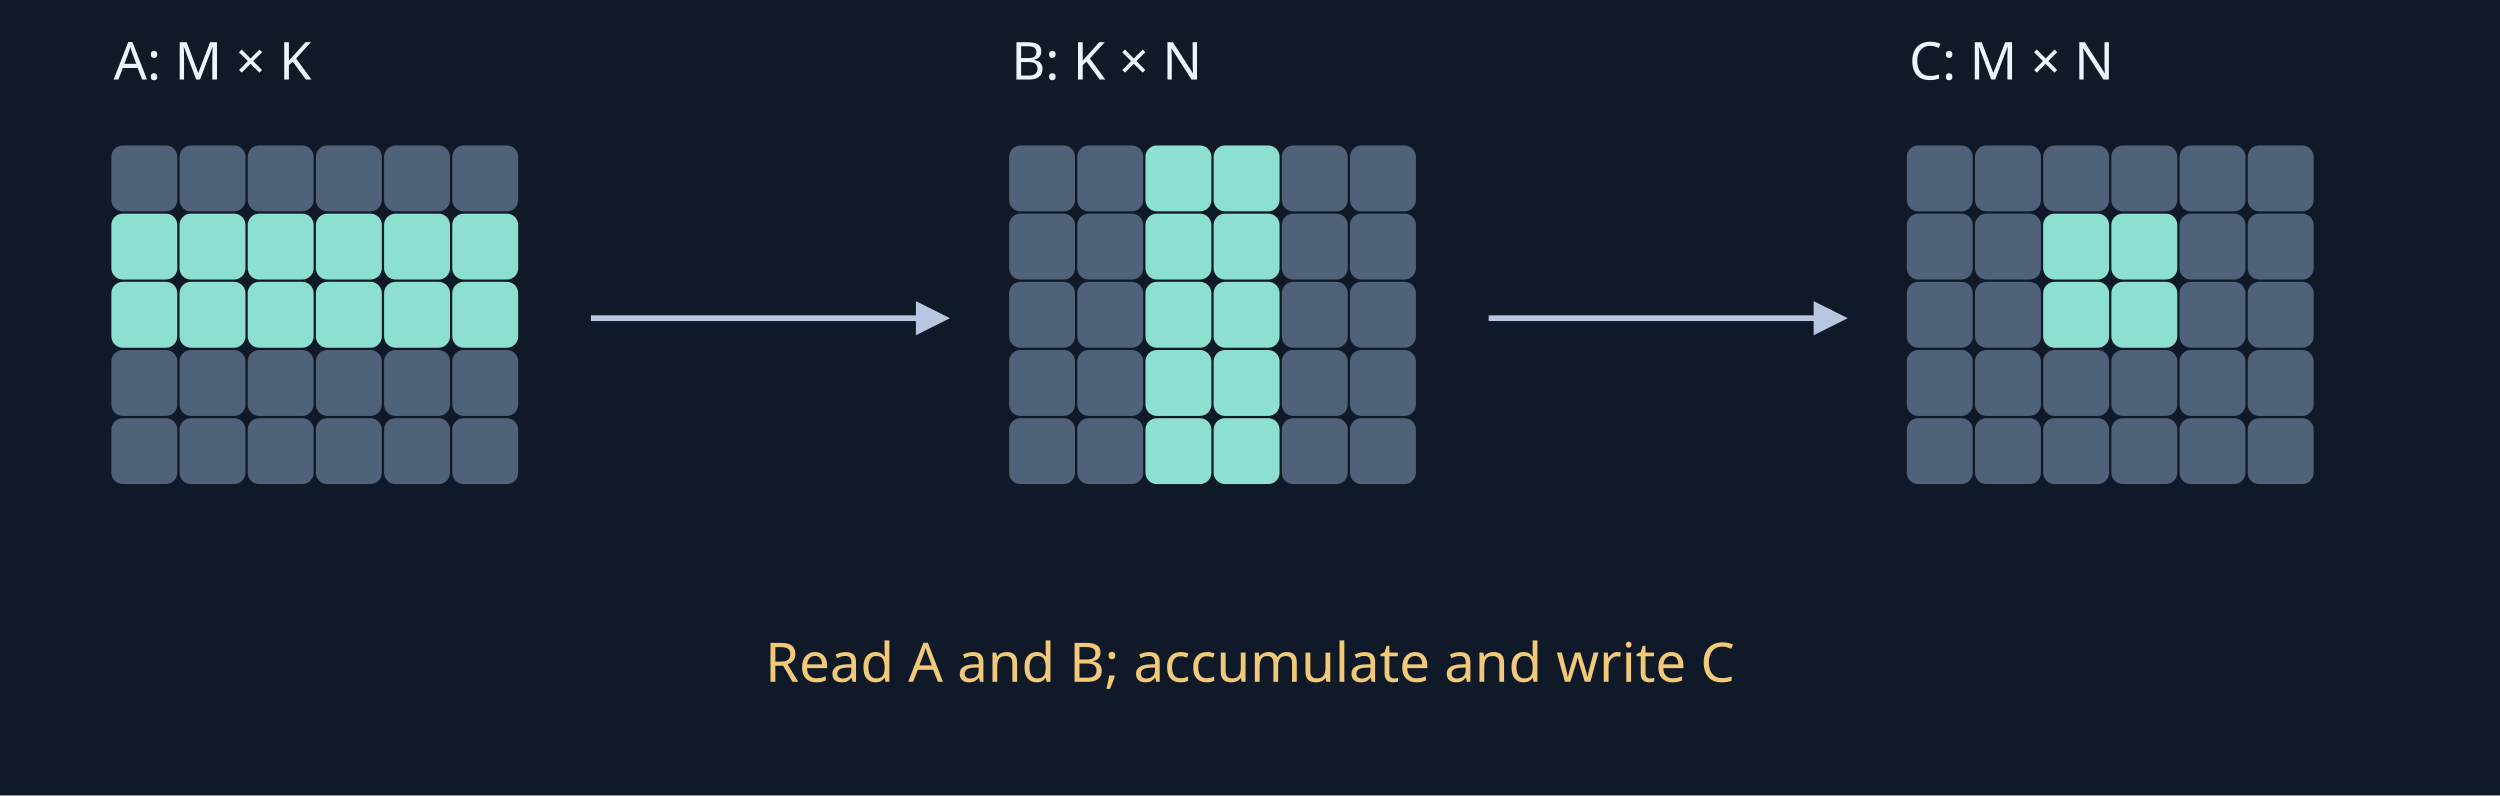
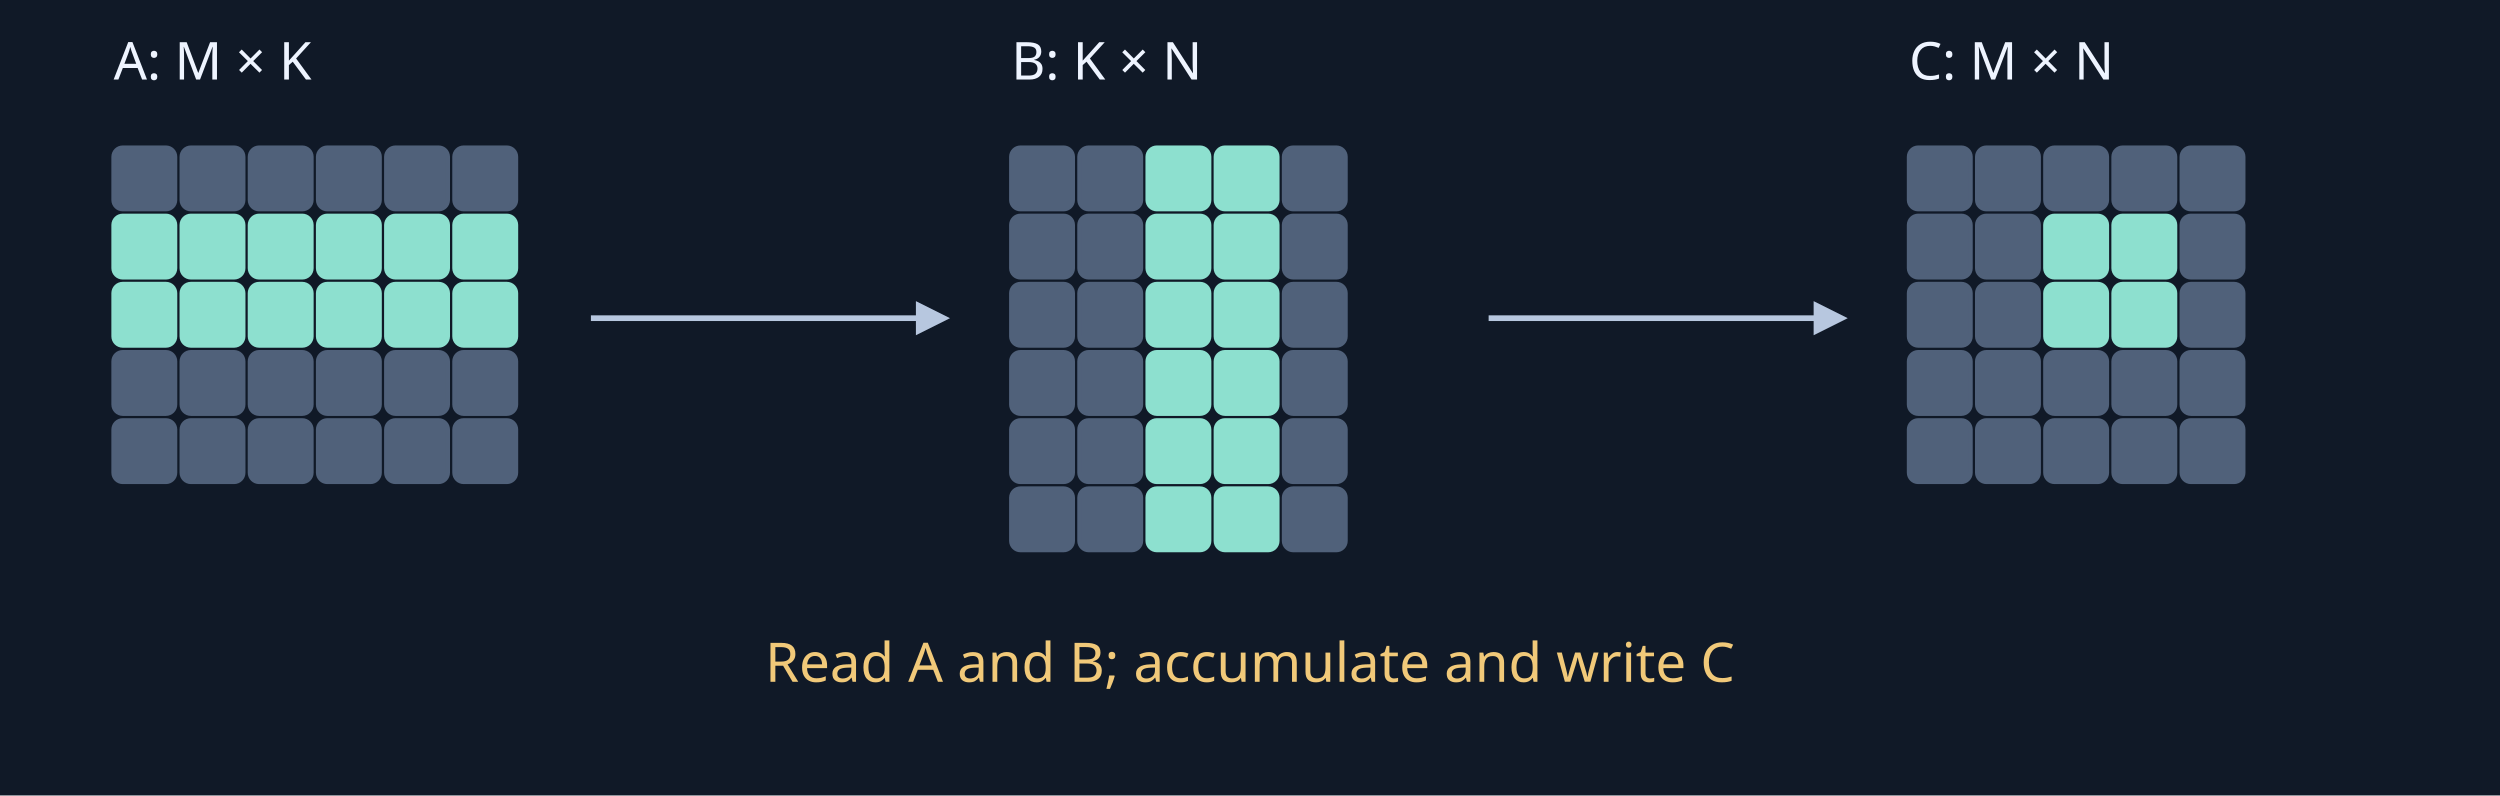
<svg xmlns="http://www.w3.org/2000/svg" viewBox="0 0 1100 350" role="img" aria-labelledby="mechanism-01-05-title mechanism-01-05-desc" style="display:block;width:100%;height:auto">
  <defs>
    <marker id="mechanism-01-05-arrow" viewBox="0 0 10 10" refX="8" refY="5" markerWidth="6" markerHeight="6" orient="auto-start-reverse">
      <path d="M0 0 L10 5 L0 10Z" fill="#b7c7df" />
    </marker>
  </defs>
  <rect width="1100" height="350" fill="#101927" />
  <g font-family="system-ui,sans-serif">
    <text x="50" y="35" font-size="23" fill="#eef4ff" text-anchor="start">A: M × K</text>
    <rect x="50" y="65" width="27" height="27" rx="4" fill="#50617a" stroke="#50617a" stroke-width="2" />
    <rect x="80" y="65" width="27" height="27" rx="4" fill="#50617a" stroke="#50617a" stroke-width="2" />
    <rect x="110" y="65" width="27" height="27" rx="4" fill="#50617a" stroke="#50617a" stroke-width="2" />
    <rect x="140" y="65" width="27" height="27" rx="4" fill="#50617a" stroke="#50617a" stroke-width="2" />
    <rect x="170" y="65" width="27" height="27" rx="4" fill="#50617a" stroke="#50617a" stroke-width="2" />
    <rect x="200" y="65" width="27" height="27" rx="4" fill="#50617a" stroke="#50617a" stroke-width="2" />
    <rect x="50" y="95" width="27" height="27" rx="4" fill="#8de0cf" stroke="#8de0cf" stroke-width="2" />
    <rect x="80" y="95" width="27" height="27" rx="4" fill="#8de0cf" stroke="#8de0cf" stroke-width="2" />
    <rect x="110" y="95" width="27" height="27" rx="4" fill="#8de0cf" stroke="#8de0cf" stroke-width="2" />
    <rect x="140" y="95" width="27" height="27" rx="4" fill="#8de0cf" stroke="#8de0cf" stroke-width="2" />
    <rect x="170" y="95" width="27" height="27" rx="4" fill="#8de0cf" stroke="#8de0cf" stroke-width="2" />
    <rect x="200" y="95" width="27" height="27" rx="4" fill="#8de0cf" stroke="#8de0cf" stroke-width="2" />
    <rect x="50" y="125" width="27" height="27" rx="4" fill="#8de0cf" stroke="#8de0cf" stroke-width="2" />
    <rect x="80" y="125" width="27" height="27" rx="4" fill="#8de0cf" stroke="#8de0cf" stroke-width="2" />
    <rect x="110" y="125" width="27" height="27" rx="4" fill="#8de0cf" stroke="#8de0cf" stroke-width="2" />
    <rect x="140" y="125" width="27" height="27" rx="4" fill="#8de0cf" stroke="#8de0cf" stroke-width="2" />
    <rect x="170" y="125" width="27" height="27" rx="4" fill="#8de0cf" stroke="#8de0cf" stroke-width="2" />
    <rect x="200" y="125" width="27" height="27" rx="4" fill="#8de0cf" stroke="#8de0cf" stroke-width="2" />
    <rect x="50" y="155" width="27" height="27" rx="4" fill="#50617a" stroke="#50617a" stroke-width="2" />
    <rect x="80" y="155" width="27" height="27" rx="4" fill="#50617a" stroke="#50617a" stroke-width="2" />
    <rect x="110" y="155" width="27" height="27" rx="4" fill="#50617a" stroke="#50617a" stroke-width="2" />
    <rect x="140" y="155" width="27" height="27" rx="4" fill="#50617a" stroke="#50617a" stroke-width="2" />
    <rect x="170" y="155" width="27" height="27" rx="4" fill="#50617a" stroke="#50617a" stroke-width="2" />
    <rect x="200" y="155" width="27" height="27" rx="4" fill="#50617a" stroke="#50617a" stroke-width="2" />
    <rect x="50" y="185" width="27" height="27" rx="4" fill="#50617a" stroke="#50617a" stroke-width="2" />
    <rect x="80" y="185" width="27" height="27" rx="4" fill="#50617a" stroke="#50617a" stroke-width="2" />
    <rect x="110" y="185" width="27" height="27" rx="4" fill="#50617a" stroke="#50617a" stroke-width="2" />
    <rect x="140" y="185" width="27" height="27" rx="4" fill="#50617a" stroke="#50617a" stroke-width="2" />
    <rect x="170" y="185" width="27" height="27" rx="4" fill="#50617a" stroke="#50617a" stroke-width="2" />
    <rect x="200" y="185" width="27" height="27" rx="4" fill="#50617a" stroke="#50617a" stroke-width="2" />
    <text x="445" y="35" font-size="23" fill="#eef4ff" text-anchor="start">B: K × N</text>
    <rect x="445" y="65" width="27" height="27" rx="4" fill="#50617a" stroke="#50617a" stroke-width="2" />
    <rect x="475" y="65" width="27" height="27" rx="4" fill="#50617a" stroke="#50617a" stroke-width="2" />
    <rect x="505" y="65" width="27" height="27" rx="4" fill="#8de0cf" stroke="#8de0cf" stroke-width="2" />
    <rect x="535" y="65" width="27" height="27" rx="4" fill="#8de0cf" stroke="#8de0cf" stroke-width="2" />
    <rect x="565" y="65" width="27" height="27" rx="4" fill="#50617a" stroke="#50617a" stroke-width="2" />
-     <rect x="595" y="65" width="27" height="27" rx="4" fill="#50617a" stroke="#50617a" stroke-width="2" />
    <rect x="445" y="95" width="27" height="27" rx="4" fill="#50617a" stroke="#50617a" stroke-width="2" />
    <rect x="475" y="95" width="27" height="27" rx="4" fill="#50617a" stroke="#50617a" stroke-width="2" />
    <rect x="505" y="95" width="27" height="27" rx="4" fill="#8de0cf" stroke="#8de0cf" stroke-width="2" />
    <rect x="535" y="95" width="27" height="27" rx="4" fill="#8de0cf" stroke="#8de0cf" stroke-width="2" />
    <rect x="565" y="95" width="27" height="27" rx="4" fill="#50617a" stroke="#50617a" stroke-width="2" />
-     <rect x="595" y="95" width="27" height="27" rx="4" fill="#50617a" stroke="#50617a" stroke-width="2" />
    <rect x="445" y="125" width="27" height="27" rx="4" fill="#50617a" stroke="#50617a" stroke-width="2" />
    <rect x="475" y="125" width="27" height="27" rx="4" fill="#50617a" stroke="#50617a" stroke-width="2" />
    <rect x="505" y="125" width="27" height="27" rx="4" fill="#8de0cf" stroke="#8de0cf" stroke-width="2" />
    <rect x="535" y="125" width="27" height="27" rx="4" fill="#8de0cf" stroke="#8de0cf" stroke-width="2" />
    <rect x="565" y="125" width="27" height="27" rx="4" fill="#50617a" stroke="#50617a" stroke-width="2" />
-     <rect x="595" y="125" width="27" height="27" rx="4" fill="#50617a" stroke="#50617a" stroke-width="2" />
    <rect x="445" y="155" width="27" height="27" rx="4" fill="#50617a" stroke="#50617a" stroke-width="2" />
    <rect x="475" y="155" width="27" height="27" rx="4" fill="#50617a" stroke="#50617a" stroke-width="2" />
    <rect x="505" y="155" width="27" height="27" rx="4" fill="#8de0cf" stroke="#8de0cf" stroke-width="2" />
    <rect x="535" y="155" width="27" height="27" rx="4" fill="#8de0cf" stroke="#8de0cf" stroke-width="2" />
    <rect x="565" y="155" width="27" height="27" rx="4" fill="#50617a" stroke="#50617a" stroke-width="2" />
-     <rect x="595" y="155" width="27" height="27" rx="4" fill="#50617a" stroke="#50617a" stroke-width="2" />
    <rect x="445" y="185" width="27" height="27" rx="4" fill="#50617a" stroke="#50617a" stroke-width="2" />
    <rect x="475" y="185" width="27" height="27" rx="4" fill="#50617a" stroke="#50617a" stroke-width="2" />
    <rect x="505" y="185" width="27" height="27" rx="4" fill="#8de0cf" stroke="#8de0cf" stroke-width="2" />
    <rect x="535" y="185" width="27" height="27" rx="4" fill="#8de0cf" stroke="#8de0cf" stroke-width="2" />
    <rect x="565" y="185" width="27" height="27" rx="4" fill="#50617a" stroke="#50617a" stroke-width="2" />
-     <rect x="595" y="185" width="27" height="27" rx="4" fill="#50617a" stroke="#50617a" stroke-width="2" />
+     <rect x="445" y="215" width="27" height="27" rx="4" fill="#50617a" stroke="#50617a" stroke-width="2" />
+     <rect x="475" y="215" width="27" height="27" rx="4" fill="#50617a" stroke="#50617a" stroke-width="2" />
+     <rect x="505" y="215" width="27" height="27" rx="4" fill="#8de0cf" stroke="#8de0cf" stroke-width="2" />
+     <rect x="535" y="215" width="27" height="27" rx="4" fill="#8de0cf" stroke="#8de0cf" stroke-width="2" />
+     <rect x="565" y="215" width="27" height="27" rx="4" fill="#50617a" stroke="#50617a" stroke-width="2" />
    <text x="840" y="35" font-size="23" fill="#eef4ff" text-anchor="start">C: M × N</text>
    <rect x="840" y="65" width="27" height="27" rx="4" fill="#50617a" stroke="#50617a" stroke-width="2" />
    <rect x="870" y="65" width="27" height="27" rx="4" fill="#50617a" stroke="#50617a" stroke-width="2" />
    <rect x="900" y="65" width="27" height="27" rx="4" fill="#50617a" stroke="#50617a" stroke-width="2" />
    <rect x="930" y="65" width="27" height="27" rx="4" fill="#50617a" stroke="#50617a" stroke-width="2" />
    <rect x="960" y="65" width="27" height="27" rx="4" fill="#50617a" stroke="#50617a" stroke-width="2" />
-     <rect x="990" y="65" width="27" height="27" rx="4" fill="#50617a" stroke="#50617a" stroke-width="2" />
    <rect x="840" y="95" width="27" height="27" rx="4" fill="#50617a" stroke="#50617a" stroke-width="2" />
    <rect x="870" y="95" width="27" height="27" rx="4" fill="#50617a" stroke="#50617a" stroke-width="2" />
    <rect x="900" y="95" width="27" height="27" rx="4" fill="#8de0cf" stroke="#8de0cf" stroke-width="2" />
    <rect x="930" y="95" width="27" height="27" rx="4" fill="#8de0cf" stroke="#8de0cf" stroke-width="2" />
    <rect x="960" y="95" width="27" height="27" rx="4" fill="#50617a" stroke="#50617a" stroke-width="2" />
-     <rect x="990" y="95" width="27" height="27" rx="4" fill="#50617a" stroke="#50617a" stroke-width="2" />
    <rect x="840" y="125" width="27" height="27" rx="4" fill="#50617a" stroke="#50617a" stroke-width="2" />
    <rect x="870" y="125" width="27" height="27" rx="4" fill="#50617a" stroke="#50617a" stroke-width="2" />
    <rect x="900" y="125" width="27" height="27" rx="4" fill="#8de0cf" stroke="#8de0cf" stroke-width="2" />
    <rect x="930" y="125" width="27" height="27" rx="4" fill="#8de0cf" stroke="#8de0cf" stroke-width="2" />
    <rect x="960" y="125" width="27" height="27" rx="4" fill="#50617a" stroke="#50617a" stroke-width="2" />
-     <rect x="990" y="125" width="27" height="27" rx="4" fill="#50617a" stroke="#50617a" stroke-width="2" />
    <rect x="840" y="155" width="27" height="27" rx="4" fill="#50617a" stroke="#50617a" stroke-width="2" />
    <rect x="870" y="155" width="27" height="27" rx="4" fill="#50617a" stroke="#50617a" stroke-width="2" />
    <rect x="900" y="155" width="27" height="27" rx="4" fill="#50617a" stroke="#50617a" stroke-width="2" />
    <rect x="930" y="155" width="27" height="27" rx="4" fill="#50617a" stroke="#50617a" stroke-width="2" />
    <rect x="960" y="155" width="27" height="27" rx="4" fill="#50617a" stroke="#50617a" stroke-width="2" />
-     <rect x="990" y="155" width="27" height="27" rx="4" fill="#50617a" stroke="#50617a" stroke-width="2" />
    <rect x="840" y="185" width="27" height="27" rx="4" fill="#50617a" stroke="#50617a" stroke-width="2" />
    <rect x="870" y="185" width="27" height="27" rx="4" fill="#50617a" stroke="#50617a" stroke-width="2" />
    <rect x="900" y="185" width="27" height="27" rx="4" fill="#50617a" stroke="#50617a" stroke-width="2" />
    <rect x="930" y="185" width="27" height="27" rx="4" fill="#50617a" stroke="#50617a" stroke-width="2" />
    <rect x="960" y="185" width="27" height="27" rx="4" fill="#50617a" stroke="#50617a" stroke-width="2" />
-     <rect x="990" y="185" width="27" height="27" rx="4" fill="#50617a" stroke="#50617a" stroke-width="2" />
    <path d="M260,140 L415,140" fill="none" stroke="#b7c7df" stroke-width="2.5" marker-end="url(#mechanism-01-05-arrow)" />
    <path d="M655,140 L810,140" fill="none" stroke="#b7c7df" stroke-width="2.5" marker-end="url(#mechanism-01-05-arrow)" />
    <text x="550" y="300" font-size="24" fill="#f1c979" text-anchor="middle">Read A and B; accumulate and write C</text>
  </g>
</svg>
